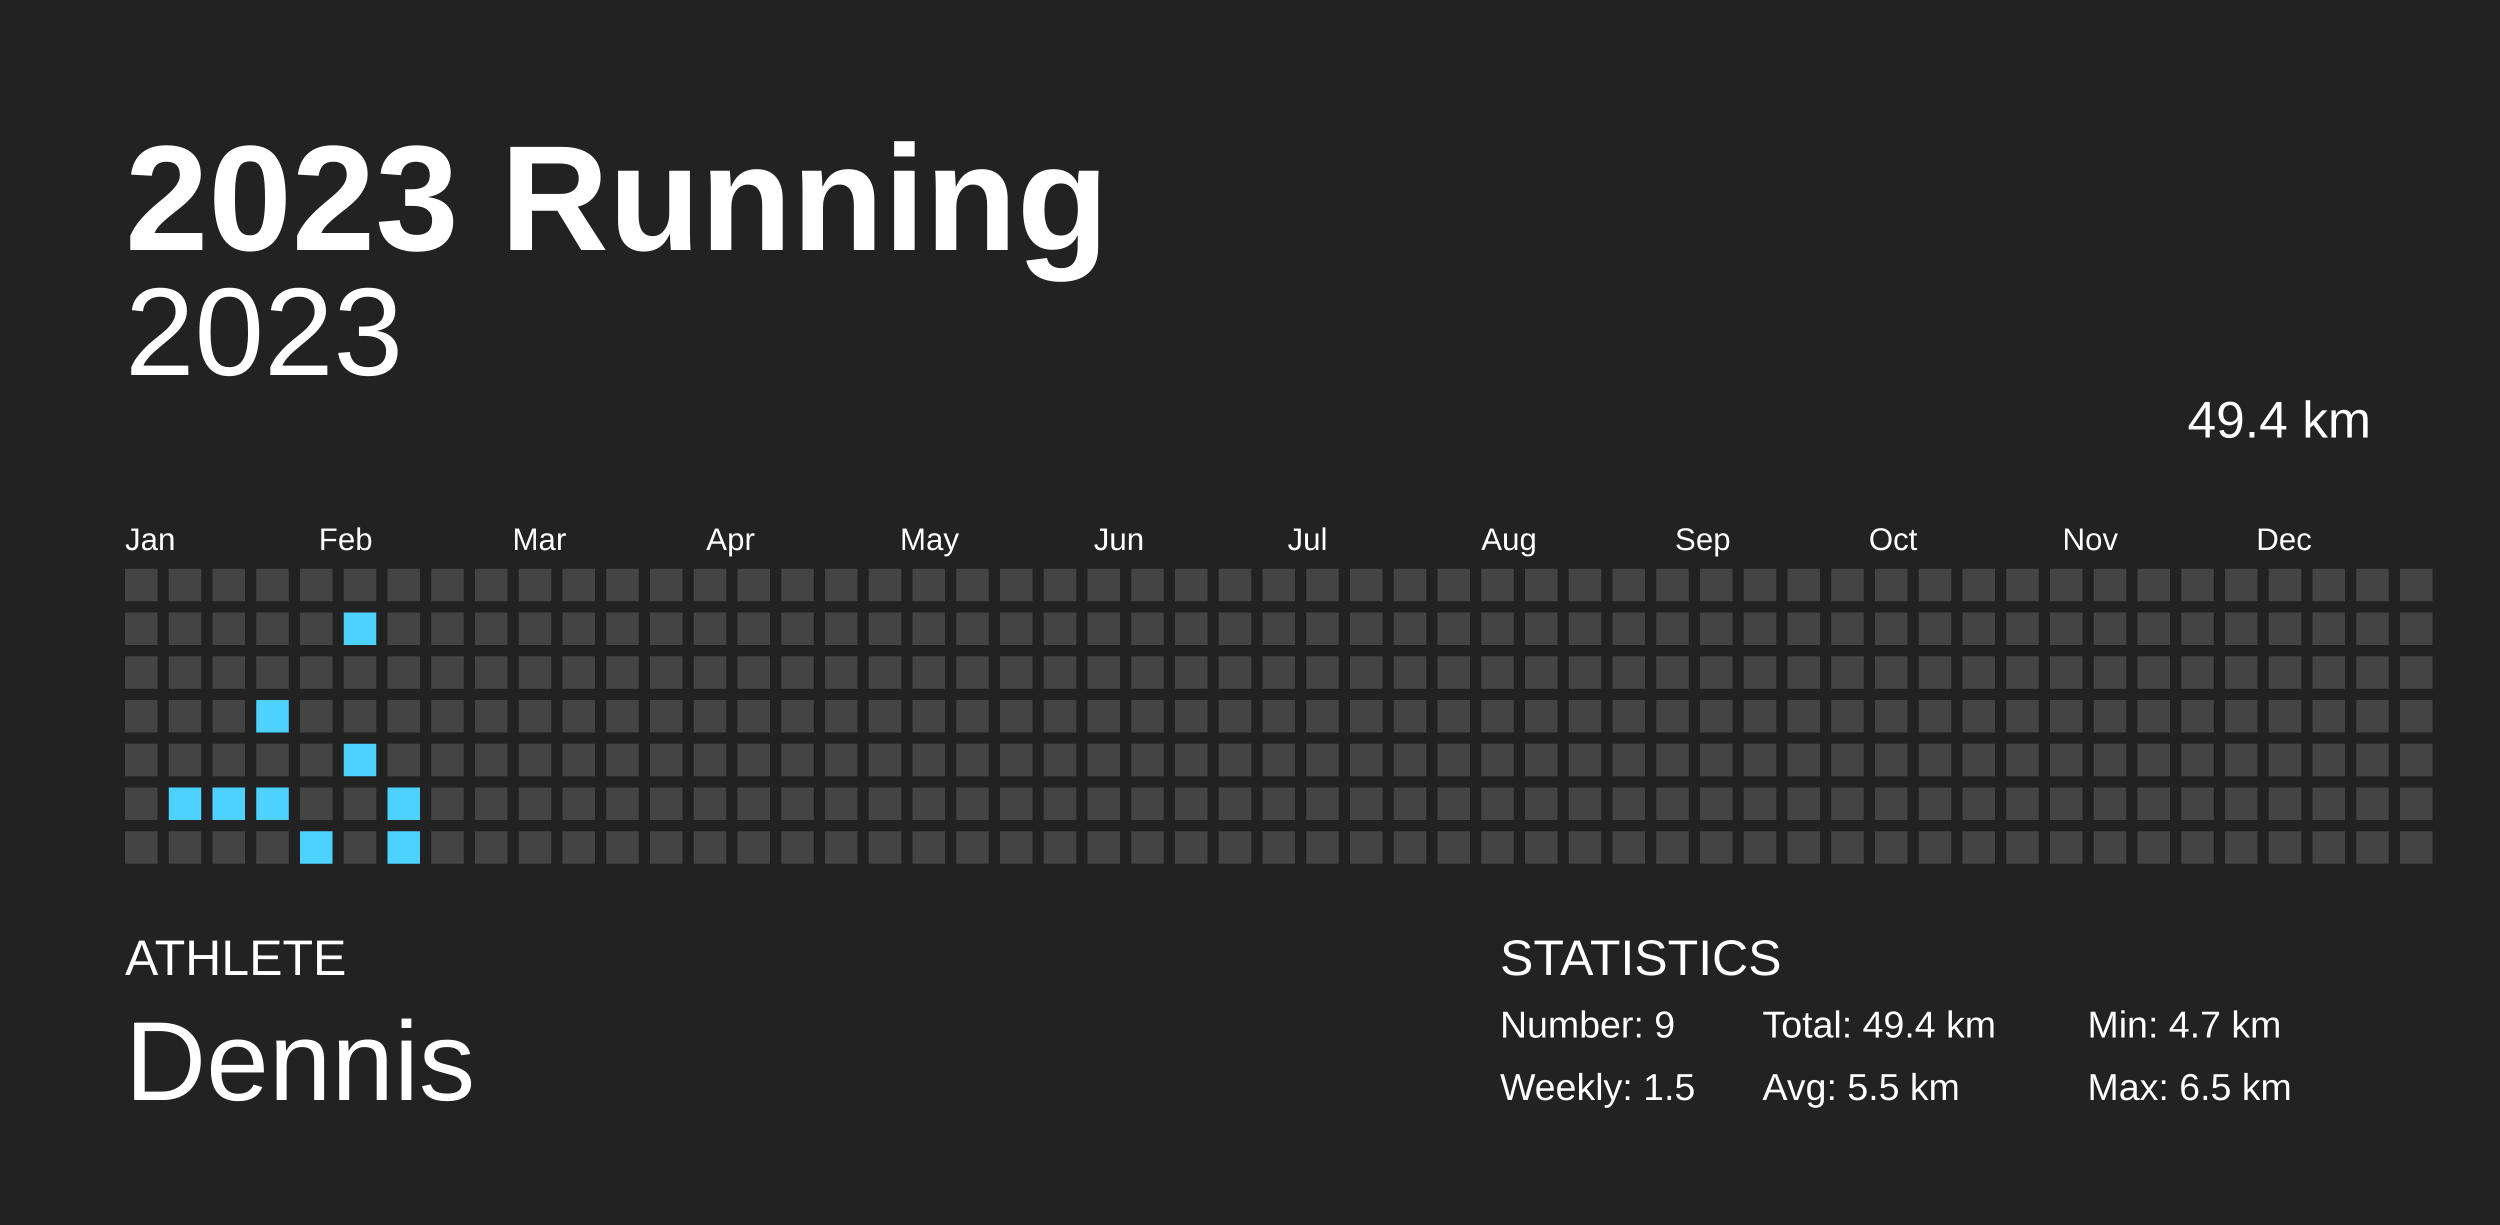
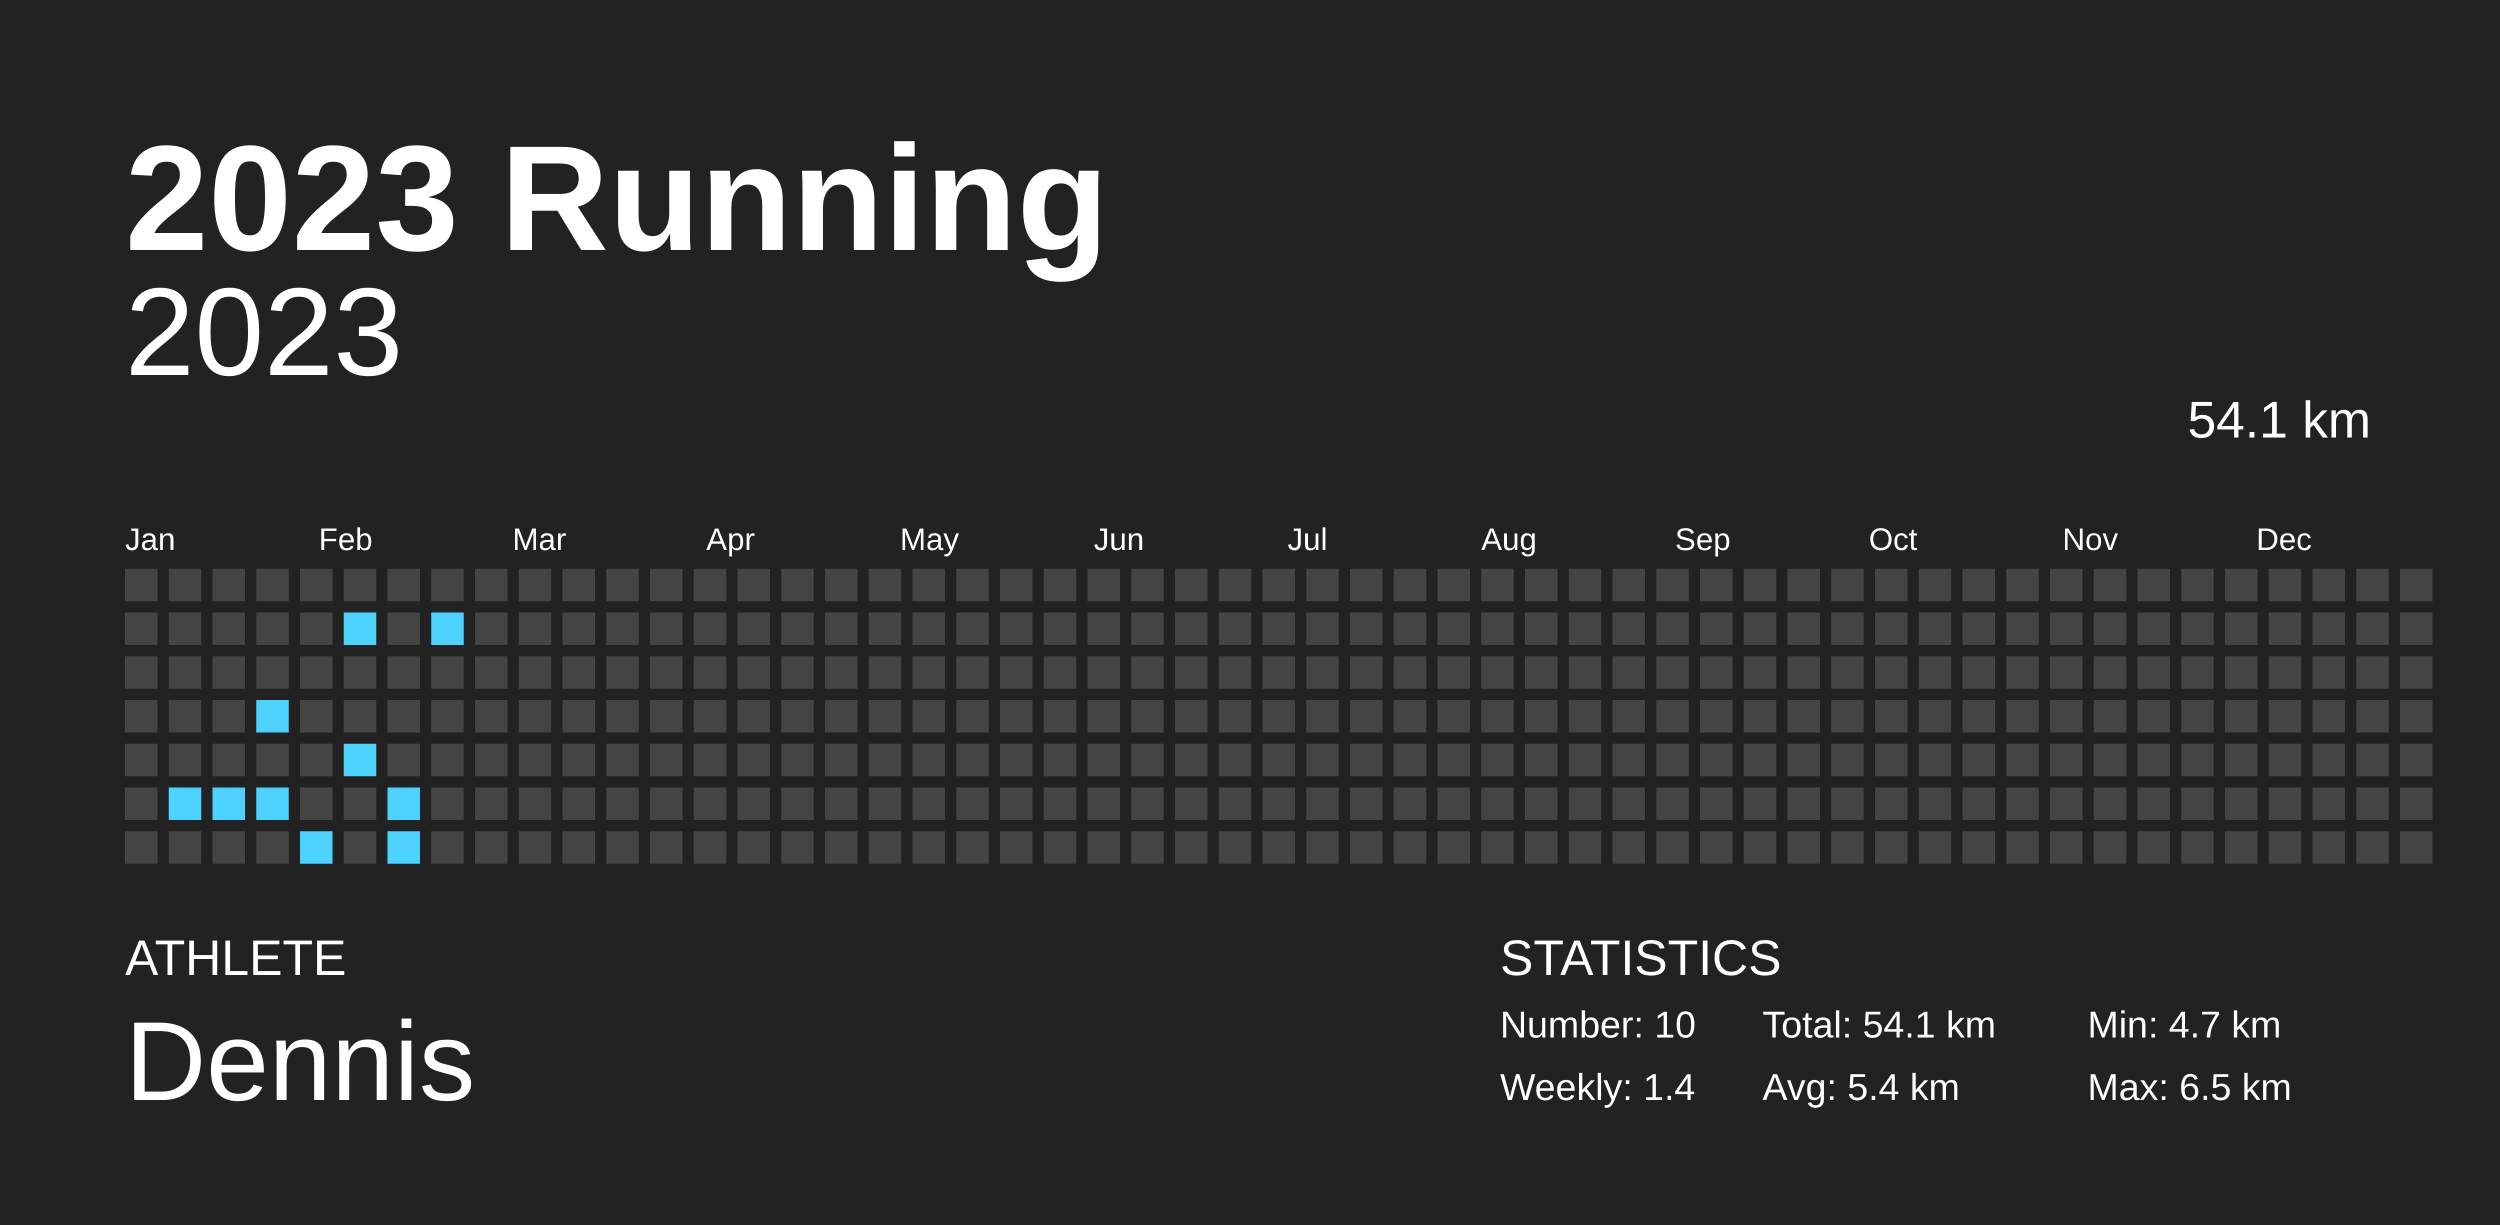
<svg xmlns="http://www.w3.org/2000/svg" baseProfile="full" height="98mm" version="1.1" viewBox="0,0,200,98" width="200mm">
  <defs />
  <rect fill="#222222" height="98" width="200" x="0" y="0" />
  <text fill="#FFFFFF" style="font-size:12px; font-family:Arial; font-weight:bold;" x="10" y="20">2023 Running</text>
  <text fill="#FFFFFF" style="font-size:4px; font-family:Arial" x="10" y="78">ATHLETE</text>
  <text fill="#FFFFFF" style="font-size:9px; font-family:Arial" x="10" y="88">Dennis</text>
  <text fill="#FFFFFF" style="font-size:4px; font-family:Arial" x="120" y="78">STATISTICS</text>
-   <text fill="#FFFFFF" style="font-size:3px; font-family:Arial" x="120" y="83">Number: 9</text>
-   <text fill="#FFFFFF" style="font-size:3px; font-family:Arial" x="120" y="88">Weekly: 1.5</text>
-   <text fill="#FFFFFF" style="font-size:3px; font-family:Arial" x="141" y="83">Total: 49.4 km</text>
-   <text fill="#FFFFFF" style="font-size:3px; font-family:Arial" x="141" y="88">Avg: 5.5 km</text>
+   <text fill="#FFFFFF" style="font-size:3px; font-family:Arial" x="120" y="83">Number: 10</text>
+   <text fill="#FFFFFF" style="font-size:3px; font-family:Arial" x="120" y="88">Weekly: 1.4</text>
+   <text fill="#FFFFFF" style="font-size:3px; font-family:Arial" x="141" y="83">Total: 54.1 km</text>
+   <text fill="#FFFFFF" style="font-size:3px; font-family:Arial" x="141" y="88">Avg: 5.4 km</text>
  <text fill="#FFFFFF" style="font-size:3px; font-family:Arial" x="167" y="83">Min: 4.7 km</text>
  <text fill="#FFFFFF" style="font-size:3px; font-family:Arial" x="167" y="88">Max: 6.5 km</text>
  <text alignment-baseline="hanging" fill="#FFFFFF" style="font-size:10.0px; font-family:Arial;" x="10" y="30">2023</text>
-   <text alignment-baseline="hanging" fill="#FFFFFF" style="font-size:4.125px; font-family:Arial;" x="175" y="35">49.4 km</text>
+   <text alignment-baseline="hanging" fill="#FFFFFF" style="font-size:4.125px; font-family:Arial;" x="175" y="35">54.1 km</text>
  <text fill="#FFFFFF" style="font-size:2.5px; font-family:Arial" x="10.0" y="44">Jan</text>
  <text fill="#FFFFFF" style="font-size:2.5px; font-family:Arial" x="25.5" y="44">Feb</text>
  <text fill="#FFFFFF" style="font-size:2.5px; font-family:Arial" x="41.0" y="44">Mar</text>
  <text fill="#FFFFFF" style="font-size:2.5px; font-family:Arial" x="56.5" y="44">Apr</text>
  <text fill="#FFFFFF" style="font-size:2.5px; font-family:Arial" x="72.0" y="44">May</text>
  <text fill="#FFFFFF" style="font-size:2.5px; font-family:Arial" x="87.5" y="44">Jun</text>
  <text fill="#FFFFFF" style="font-size:2.5px; font-family:Arial" x="103.0" y="44">Jul</text>
  <text fill="#FFFFFF" style="font-size:2.5px; font-family:Arial" x="118.5" y="44">Aug</text>
  <text fill="#FFFFFF" style="font-size:2.5px; font-family:Arial" x="134.0" y="44">Sep</text>
  <text fill="#FFFFFF" style="font-size:2.5px; font-family:Arial" x="149.5" y="44">Oct</text>
  <text fill="#FFFFFF" style="font-size:2.5px; font-family:Arial" x="165.0" y="44">Nov</text>
  <text fill="#FFFFFF" style="font-size:2.5px; font-family:Arial" x="180.5" y="44">Dec</text>
  <rect fill="#444444" height="2.6" width="2.6" x="10.0" y="45.5" />
  <rect fill="#444444" height="2.6" width="2.6" x="10.0" y="49.0" />
  <rect fill="#444444" height="2.6" width="2.6" x="10.0" y="52.5" />
  <rect fill="#444444" height="2.6" width="2.6" x="10.0" y="56.0" />
  <rect fill="#444444" height="2.6" width="2.6" x="10.0" y="59.5" />
  <rect fill="#444444" height="2.6" width="2.6" x="10.0" y="63.0" />
  <rect fill="#444444" height="2.6" width="2.6" x="10.0" y="66.5" />
  <rect fill="#444444" height="2.6" width="2.6" x="13.5" y="45.5" />
  <rect fill="#444444" height="2.6" width="2.6" x="13.5" y="49.0" />
  <rect fill="#444444" height="2.6" width="2.6" x="13.5" y="52.5" />
  <rect fill="#444444" height="2.6" width="2.6" x="13.5" y="56.0" />
  <rect fill="#444444" height="2.6" width="2.6" x="13.5" y="59.5" />
  <rect fill="#4dd2ff" height="2.6" width="2.6" x="13.5" y="63.0" />
  <rect fill="#444444" height="2.6" width="2.6" x="13.5" y="66.5" />
  <rect fill="#444444" height="2.6" width="2.6" x="17.0" y="45.5" />
  <rect fill="#444444" height="2.6" width="2.6" x="17.0" y="49.0" />
  <rect fill="#444444" height="2.6" width="2.6" x="17.0" y="52.5" />
  <rect fill="#444444" height="2.6" width="2.6" x="17.0" y="56.0" />
  <rect fill="#444444" height="2.6" width="2.6" x="17.0" y="59.5" />
  <rect fill="#4dd2ff" height="2.6" width="2.6" x="17.0" y="63.0" />
  <rect fill="#444444" height="2.6" width="2.6" x="17.0" y="66.5" />
  <rect fill="#444444" height="2.6" width="2.6" x="20.5" y="45.5" />
  <rect fill="#444444" height="2.6" width="2.6" x="20.5" y="49.0" />
  <rect fill="#444444" height="2.6" width="2.6" x="20.5" y="52.5" />
  <rect fill="#4dd2ff" height="2.6" width="2.6" x="20.5" y="56.0" />
  <rect fill="#444444" height="2.6" width="2.6" x="20.5" y="59.5" />
  <rect fill="#4dd2ff" height="2.6" width="2.6" x="20.5" y="63.0" />
  <rect fill="#444444" height="2.6" width="2.6" x="20.5" y="66.5" />
  <rect fill="#444444" height="2.6" width="2.6" x="24.0" y="45.5" />
  <rect fill="#444444" height="2.6" width="2.6" x="24.0" y="49.0" />
  <rect fill="#444444" height="2.6" width="2.6" x="24.0" y="52.5" />
  <rect fill="#444444" height="2.6" width="2.6" x="24.0" y="56.0" />
  <rect fill="#444444" height="2.6" width="2.6" x="24.0" y="59.5" />
  <rect fill="#444444" height="2.6" width="2.6" x="24.0" y="63.0" />
  <rect fill="#4dd2ff" height="2.6" width="2.6" x="24.0" y="66.5" />
  <rect fill="#444444" height="2.6" width="2.6" x="27.5" y="45.5" />
  <rect fill="#4dd2ff" height="2.6" width="2.6" x="27.5" y="49.0" />
  <rect fill="#444444" height="2.6" width="2.6" x="27.5" y="52.5" />
  <rect fill="#444444" height="2.6" width="2.6" x="27.5" y="56.0" />
  <rect fill="#4dd2ff" height="2.6" width="2.6" x="27.5" y="59.5" />
  <rect fill="#444444" height="2.6" width="2.6" x="27.5" y="63.0" />
  <rect fill="#444444" height="2.6" width="2.6" x="27.5" y="66.5" />
  <rect fill="#444444" height="2.6" width="2.6" x="31.0" y="45.5" />
  <rect fill="#444444" height="2.6" width="2.6" x="31.0" y="49.0" />
  <rect fill="#444444" height="2.6" width="2.6" x="31.0" y="52.5" />
  <rect fill="#444444" height="2.6" width="2.6" x="31.0" y="56.0" />
  <rect fill="#444444" height="2.6" width="2.6" x="31.0" y="59.5" />
  <rect fill="#4dd2ff" height="2.6" width="2.6" x="31.0" y="63.0" />
  <rect fill="#4dd2ff" height="2.6" width="2.6" x="31.0" y="66.5" />
  <rect fill="#444444" height="2.6" width="2.6" x="34.5" y="45.5" />
-   <rect fill="#444444" height="2.6" width="2.6" x="34.5" y="49.0" />
+   <rect fill="#4dd2ff" height="2.6" width="2.6" x="34.5" y="49.0" />
  <rect fill="#444444" height="2.6" width="2.6" x="34.5" y="52.5" />
  <rect fill="#444444" height="2.6" width="2.6" x="34.5" y="56.0" />
  <rect fill="#444444" height="2.6" width="2.6" x="34.5" y="59.5" />
  <rect fill="#444444" height="2.6" width="2.6" x="34.5" y="63.0" />
  <rect fill="#444444" height="2.6" width="2.6" x="34.5" y="66.5" />
  <rect fill="#444444" height="2.6" width="2.6" x="38.0" y="45.5" />
  <rect fill="#444444" height="2.6" width="2.6" x="38.0" y="49.0" />
  <rect fill="#444444" height="2.6" width="2.6" x="38.0" y="52.5" />
  <rect fill="#444444" height="2.6" width="2.6" x="38.0" y="56.0" />
  <rect fill="#444444" height="2.6" width="2.6" x="38.0" y="59.5" />
  <rect fill="#444444" height="2.6" width="2.6" x="38.0" y="63.0" />
  <rect fill="#444444" height="2.6" width="2.6" x="38.0" y="66.5" />
  <rect fill="#444444" height="2.6" width="2.6" x="41.5" y="45.5" />
  <rect fill="#444444" height="2.6" width="2.6" x="41.5" y="49.0" />
  <rect fill="#444444" height="2.6" width="2.6" x="41.5" y="52.5" />
  <rect fill="#444444" height="2.6" width="2.6" x="41.5" y="56.0" />
  <rect fill="#444444" height="2.6" width="2.6" x="41.5" y="59.5" />
  <rect fill="#444444" height="2.6" width="2.6" x="41.5" y="63.0" />
  <rect fill="#444444" height="2.6" width="2.6" x="41.5" y="66.5" />
  <rect fill="#444444" height="2.6" width="2.6" x="45.0" y="45.5" />
  <rect fill="#444444" height="2.6" width="2.6" x="45.0" y="49.0" />
  <rect fill="#444444" height="2.6" width="2.6" x="45.0" y="52.5" />
  <rect fill="#444444" height="2.6" width="2.6" x="45.0" y="56.0" />
  <rect fill="#444444" height="2.6" width="2.6" x="45.0" y="59.5" />
  <rect fill="#444444" height="2.6" width="2.6" x="45.0" y="63.0" />
  <rect fill="#444444" height="2.6" width="2.6" x="45.0" y="66.5" />
  <rect fill="#444444" height="2.6" width="2.6" x="48.5" y="45.5" />
  <rect fill="#444444" height="2.6" width="2.6" x="48.5" y="49.0" />
  <rect fill="#444444" height="2.6" width="2.6" x="48.5" y="52.5" />
  <rect fill="#444444" height="2.6" width="2.6" x="48.5" y="56.0" />
  <rect fill="#444444" height="2.6" width="2.6" x="48.5" y="59.5" />
  <rect fill="#444444" height="2.6" width="2.6" x="48.5" y="63.0" />
  <rect fill="#444444" height="2.6" width="2.6" x="48.5" y="66.5" />
  <rect fill="#444444" height="2.6" width="2.6" x="52.0" y="45.5" />
  <rect fill="#444444" height="2.6" width="2.6" x="52.0" y="49.0" />
  <rect fill="#444444" height="2.6" width="2.6" x="52.0" y="52.5" />
  <rect fill="#444444" height="2.6" width="2.6" x="52.0" y="56.0" />
  <rect fill="#444444" height="2.6" width="2.6" x="52.0" y="59.5" />
  <rect fill="#444444" height="2.6" width="2.6" x="52.0" y="63.0" />
  <rect fill="#444444" height="2.6" width="2.6" x="52.0" y="66.5" />
  <rect fill="#444444" height="2.6" width="2.6" x="55.5" y="45.5" />
  <rect fill="#444444" height="2.6" width="2.6" x="55.5" y="49.0" />
  <rect fill="#444444" height="2.6" width="2.6" x="55.5" y="52.5" />
  <rect fill="#444444" height="2.6" width="2.6" x="55.5" y="56.0" />
  <rect fill="#444444" height="2.6" width="2.6" x="55.5" y="59.5" />
  <rect fill="#444444" height="2.6" width="2.6" x="55.5" y="63.0" />
  <rect fill="#444444" height="2.6" width="2.6" x="55.5" y="66.5" />
  <rect fill="#444444" height="2.6" width="2.6" x="59.0" y="45.5" />
  <rect fill="#444444" height="2.6" width="2.6" x="59.0" y="49.0" />
  <rect fill="#444444" height="2.6" width="2.6" x="59.0" y="52.5" />
  <rect fill="#444444" height="2.6" width="2.6" x="59.0" y="56.0" />
  <rect fill="#444444" height="2.6" width="2.6" x="59.0" y="59.5" />
  <rect fill="#444444" height="2.6" width="2.6" x="59.0" y="63.0" />
  <rect fill="#444444" height="2.6" width="2.6" x="59.0" y="66.5" />
  <rect fill="#444444" height="2.6" width="2.6" x="62.5" y="45.5" />
  <rect fill="#444444" height="2.6" width="2.6" x="62.5" y="49.0" />
  <rect fill="#444444" height="2.6" width="2.6" x="62.5" y="52.5" />
  <rect fill="#444444" height="2.6" width="2.6" x="62.5" y="56.0" />
  <rect fill="#444444" height="2.6" width="2.6" x="62.5" y="59.5" />
  <rect fill="#444444" height="2.6" width="2.6" x="62.5" y="63.0" />
  <rect fill="#444444" height="2.6" width="2.6" x="62.5" y="66.5" />
  <rect fill="#444444" height="2.6" width="2.6" x="66.0" y="45.5" />
  <rect fill="#444444" height="2.6" width="2.6" x="66.0" y="49.0" />
  <rect fill="#444444" height="2.6" width="2.6" x="66.0" y="52.5" />
  <rect fill="#444444" height="2.6" width="2.6" x="66.0" y="56.0" />
  <rect fill="#444444" height="2.6" width="2.6" x="66.0" y="59.5" />
  <rect fill="#444444" height="2.6" width="2.6" x="66.0" y="63.0" />
  <rect fill="#444444" height="2.6" width="2.6" x="66.0" y="66.5" />
  <rect fill="#444444" height="2.6" width="2.6" x="69.5" y="45.5" />
  <rect fill="#444444" height="2.6" width="2.6" x="69.5" y="49.0" />
  <rect fill="#444444" height="2.6" width="2.6" x="69.5" y="52.5" />
  <rect fill="#444444" height="2.6" width="2.6" x="69.5" y="56.0" />
  <rect fill="#444444" height="2.6" width="2.6" x="69.5" y="59.5" />
  <rect fill="#444444" height="2.6" width="2.6" x="69.5" y="63.0" />
  <rect fill="#444444" height="2.6" width="2.6" x="69.5" y="66.5" />
  <rect fill="#444444" height="2.6" width="2.6" x="73.0" y="45.5" />
  <rect fill="#444444" height="2.6" width="2.6" x="73.0" y="49.0" />
  <rect fill="#444444" height="2.6" width="2.6" x="73.0" y="52.5" />
  <rect fill="#444444" height="2.6" width="2.6" x="73.0" y="56.0" />
  <rect fill="#444444" height="2.6" width="2.6" x="73.0" y="59.5" />
  <rect fill="#444444" height="2.6" width="2.6" x="73.0" y="63.0" />
  <rect fill="#444444" height="2.6" width="2.6" x="73.0" y="66.5" />
  <rect fill="#444444" height="2.6" width="2.6" x="76.5" y="45.5" />
  <rect fill="#444444" height="2.6" width="2.6" x="76.5" y="49.0" />
  <rect fill="#444444" height="2.6" width="2.6" x="76.5" y="52.5" />
  <rect fill="#444444" height="2.6" width="2.6" x="76.5" y="56.0" />
  <rect fill="#444444" height="2.6" width="2.6" x="76.5" y="59.5" />
  <rect fill="#444444" height="2.6" width="2.6" x="76.5" y="63.0" />
  <rect fill="#444444" height="2.6" width="2.6" x="76.5" y="66.5" />
  <rect fill="#444444" height="2.6" width="2.6" x="80.0" y="45.5" />
  <rect fill="#444444" height="2.6" width="2.6" x="80.0" y="49.0" />
  <rect fill="#444444" height="2.6" width="2.6" x="80.0" y="52.5" />
  <rect fill="#444444" height="2.6" width="2.6" x="80.0" y="56.0" />
  <rect fill="#444444" height="2.6" width="2.6" x="80.0" y="59.5" />
  <rect fill="#444444" height="2.6" width="2.6" x="80.0" y="63.0" />
  <rect fill="#444444" height="2.6" width="2.6" x="80.0" y="66.5" />
  <rect fill="#444444" height="2.6" width="2.6" x="83.5" y="45.5" />
  <rect fill="#444444" height="2.6" width="2.6" x="83.5" y="49.0" />
  <rect fill="#444444" height="2.6" width="2.6" x="83.5" y="52.5" />
  <rect fill="#444444" height="2.6" width="2.6" x="83.5" y="56.0" />
  <rect fill="#444444" height="2.6" width="2.6" x="83.5" y="59.5" />
  <rect fill="#444444" height="2.6" width="2.6" x="83.5" y="63.0" />
  <rect fill="#444444" height="2.6" width="2.6" x="83.5" y="66.5" />
  <rect fill="#444444" height="2.6" width="2.6" x="87.0" y="45.5" />
  <rect fill="#444444" height="2.6" width="2.6" x="87.0" y="49.0" />
  <rect fill="#444444" height="2.6" width="2.6" x="87.0" y="52.5" />
  <rect fill="#444444" height="2.6" width="2.6" x="87.0" y="56.0" />
  <rect fill="#444444" height="2.6" width="2.6" x="87.0" y="59.5" />
  <rect fill="#444444" height="2.6" width="2.6" x="87.0" y="63.0" />
  <rect fill="#444444" height="2.6" width="2.6" x="87.0" y="66.5" />
  <rect fill="#444444" height="2.6" width="2.6" x="90.5" y="45.5" />
  <rect fill="#444444" height="2.6" width="2.6" x="90.5" y="49.0" />
  <rect fill="#444444" height="2.6" width="2.6" x="90.5" y="52.5" />
  <rect fill="#444444" height="2.6" width="2.6" x="90.5" y="56.0" />
  <rect fill="#444444" height="2.6" width="2.6" x="90.5" y="59.5" />
  <rect fill="#444444" height="2.6" width="2.6" x="90.5" y="63.0" />
  <rect fill="#444444" height="2.6" width="2.6" x="90.5" y="66.5" />
  <rect fill="#444444" height="2.6" width="2.6" x="94.0" y="45.5" />
  <rect fill="#444444" height="2.6" width="2.6" x="94.0" y="49.0" />
  <rect fill="#444444" height="2.6" width="2.6" x="94.0" y="52.5" />
  <rect fill="#444444" height="2.6" width="2.6" x="94.0" y="56.0" />
  <rect fill="#444444" height="2.6" width="2.6" x="94.0" y="59.5" />
  <rect fill="#444444" height="2.6" width="2.6" x="94.0" y="63.0" />
  <rect fill="#444444" height="2.6" width="2.6" x="94.0" y="66.5" />
  <rect fill="#444444" height="2.6" width="2.6" x="97.5" y="45.5" />
  <rect fill="#444444" height="2.6" width="2.6" x="97.5" y="49.0" />
  <rect fill="#444444" height="2.6" width="2.6" x="97.5" y="52.5" />
  <rect fill="#444444" height="2.6" width="2.6" x="97.5" y="56.0" />
  <rect fill="#444444" height="2.6" width="2.6" x="97.5" y="59.5" />
  <rect fill="#444444" height="2.6" width="2.6" x="97.5" y="63.0" />
  <rect fill="#444444" height="2.6" width="2.6" x="97.5" y="66.5" />
  <rect fill="#444444" height="2.6" width="2.6" x="101.0" y="45.5" />
  <rect fill="#444444" height="2.6" width="2.6" x="101.0" y="49.0" />
  <rect fill="#444444" height="2.6" width="2.6" x="101.0" y="52.5" />
  <rect fill="#444444" height="2.6" width="2.6" x="101.0" y="56.0" />
  <rect fill="#444444" height="2.6" width="2.6" x="101.0" y="59.5" />
  <rect fill="#444444" height="2.6" width="2.6" x="101.0" y="63.0" />
  <rect fill="#444444" height="2.6" width="2.6" x="101.0" y="66.5" />
  <rect fill="#444444" height="2.6" width="2.6" x="104.5" y="45.5" />
  <rect fill="#444444" height="2.6" width="2.6" x="104.5" y="49.0" />
  <rect fill="#444444" height="2.6" width="2.6" x="104.5" y="52.5" />
  <rect fill="#444444" height="2.6" width="2.6" x="104.5" y="56.0" />
  <rect fill="#444444" height="2.6" width="2.6" x="104.5" y="59.5" />
  <rect fill="#444444" height="2.6" width="2.6" x="104.5" y="63.0" />
  <rect fill="#444444" height="2.6" width="2.6" x="104.5" y="66.5" />
  <rect fill="#444444" height="2.6" width="2.6" x="108.0" y="45.5" />
  <rect fill="#444444" height="2.6" width="2.6" x="108.0" y="49.0" />
  <rect fill="#444444" height="2.6" width="2.6" x="108.0" y="52.5" />
  <rect fill="#444444" height="2.6" width="2.6" x="108.0" y="56.0" />
  <rect fill="#444444" height="2.6" width="2.6" x="108.0" y="59.5" />
  <rect fill="#444444" height="2.6" width="2.6" x="108.0" y="63.0" />
  <rect fill="#444444" height="2.6" width="2.6" x="108.0" y="66.5" />
  <rect fill="#444444" height="2.6" width="2.6" x="111.5" y="45.5" />
  <rect fill="#444444" height="2.6" width="2.6" x="111.5" y="49.0" />
  <rect fill="#444444" height="2.6" width="2.6" x="111.5" y="52.5" />
  <rect fill="#444444" height="2.6" width="2.6" x="111.5" y="56.0" />
  <rect fill="#444444" height="2.6" width="2.6" x="111.5" y="59.5" />
  <rect fill="#444444" height="2.6" width="2.6" x="111.5" y="63.0" />
  <rect fill="#444444" height="2.6" width="2.6" x="111.5" y="66.5" />
  <rect fill="#444444" height="2.6" width="2.6" x="115.0" y="45.5" />
  <rect fill="#444444" height="2.6" width="2.6" x="115.0" y="49.0" />
  <rect fill="#444444" height="2.6" width="2.6" x="115.0" y="52.5" />
  <rect fill="#444444" height="2.6" width="2.6" x="115.0" y="56.0" />
  <rect fill="#444444" height="2.6" width="2.6" x="115.0" y="59.5" />
  <rect fill="#444444" height="2.6" width="2.6" x="115.0" y="63.0" />
  <rect fill="#444444" height="2.6" width="2.6" x="115.0" y="66.5" />
  <rect fill="#444444" height="2.6" width="2.6" x="118.5" y="45.5" />
  <rect fill="#444444" height="2.6" width="2.6" x="118.5" y="49.0" />
  <rect fill="#444444" height="2.6" width="2.6" x="118.5" y="52.5" />
  <rect fill="#444444" height="2.6" width="2.6" x="118.5" y="56.0" />
  <rect fill="#444444" height="2.6" width="2.6" x="118.5" y="59.5" />
  <rect fill="#444444" height="2.6" width="2.6" x="118.5" y="63.0" />
  <rect fill="#444444" height="2.6" width="2.6" x="118.5" y="66.5" />
  <rect fill="#444444" height="2.6" width="2.6" x="122.0" y="45.5" />
  <rect fill="#444444" height="2.6" width="2.6" x="122.0" y="49.0" />
  <rect fill="#444444" height="2.6" width="2.6" x="122.0" y="52.5" />
  <rect fill="#444444" height="2.6" width="2.6" x="122.0" y="56.0" />
  <rect fill="#444444" height="2.6" width="2.6" x="122.0" y="59.5" />
  <rect fill="#444444" height="2.6" width="2.6" x="122.0" y="63.0" />
  <rect fill="#444444" height="2.6" width="2.6" x="122.0" y="66.5" />
  <rect fill="#444444" height="2.6" width="2.6" x="125.5" y="45.5" />
  <rect fill="#444444" height="2.6" width="2.6" x="125.5" y="49.0" />
  <rect fill="#444444" height="2.6" width="2.6" x="125.5" y="52.5" />
  <rect fill="#444444" height="2.6" width="2.6" x="125.5" y="56.0" />
  <rect fill="#444444" height="2.6" width="2.6" x="125.5" y="59.5" />
  <rect fill="#444444" height="2.6" width="2.6" x="125.5" y="63.0" />
  <rect fill="#444444" height="2.6" width="2.6" x="125.5" y="66.5" />
  <rect fill="#444444" height="2.6" width="2.6" x="129.0" y="45.5" />
  <rect fill="#444444" height="2.6" width="2.6" x="129.0" y="49.0" />
  <rect fill="#444444" height="2.6" width="2.6" x="129.0" y="52.5" />
  <rect fill="#444444" height="2.6" width="2.6" x="129.0" y="56.0" />
  <rect fill="#444444" height="2.6" width="2.6" x="129.0" y="59.5" />
  <rect fill="#444444" height="2.6" width="2.6" x="129.0" y="63.0" />
  <rect fill="#444444" height="2.6" width="2.6" x="129.0" y="66.5" />
  <rect fill="#444444" height="2.6" width="2.6" x="132.5" y="45.5" />
  <rect fill="#444444" height="2.6" width="2.6" x="132.5" y="49.0" />
  <rect fill="#444444" height="2.6" width="2.6" x="132.5" y="52.5" />
  <rect fill="#444444" height="2.6" width="2.6" x="132.5" y="56.0" />
  <rect fill="#444444" height="2.6" width="2.6" x="132.5" y="59.5" />
  <rect fill="#444444" height="2.6" width="2.6" x="132.5" y="63.0" />
  <rect fill="#444444" height="2.6" width="2.6" x="132.5" y="66.5" />
  <rect fill="#444444" height="2.6" width="2.6" x="136.0" y="45.5" />
  <rect fill="#444444" height="2.6" width="2.6" x="136.0" y="49.0" />
  <rect fill="#444444" height="2.6" width="2.6" x="136.0" y="52.5" />
  <rect fill="#444444" height="2.6" width="2.6" x="136.0" y="56.0" />
  <rect fill="#444444" height="2.6" width="2.6" x="136.0" y="59.5" />
  <rect fill="#444444" height="2.6" width="2.6" x="136.0" y="63.0" />
  <rect fill="#444444" height="2.6" width="2.6" x="136.0" y="66.5" />
  <rect fill="#444444" height="2.6" width="2.6" x="139.5" y="45.5" />
  <rect fill="#444444" height="2.6" width="2.6" x="139.5" y="49.0" />
  <rect fill="#444444" height="2.6" width="2.6" x="139.5" y="52.5" />
  <rect fill="#444444" height="2.6" width="2.6" x="139.5" y="56.0" />
  <rect fill="#444444" height="2.6" width="2.6" x="139.5" y="59.5" />
  <rect fill="#444444" height="2.6" width="2.6" x="139.5" y="63.0" />
  <rect fill="#444444" height="2.6" width="2.6" x="139.5" y="66.5" />
  <rect fill="#444444" height="2.6" width="2.6" x="143.0" y="45.5" />
  <rect fill="#444444" height="2.6" width="2.6" x="143.0" y="49.0" />
  <rect fill="#444444" height="2.6" width="2.6" x="143.0" y="52.5" />
  <rect fill="#444444" height="2.6" width="2.6" x="143.0" y="56.0" />
  <rect fill="#444444" height="2.6" width="2.6" x="143.0" y="59.5" />
  <rect fill="#444444" height="2.6" width="2.6" x="143.0" y="63.0" />
  <rect fill="#444444" height="2.6" width="2.6" x="143.0" y="66.5" />
  <rect fill="#444444" height="2.6" width="2.6" x="146.5" y="45.5" />
  <rect fill="#444444" height="2.6" width="2.6" x="146.5" y="49.0" />
  <rect fill="#444444" height="2.6" width="2.6" x="146.5" y="52.5" />
  <rect fill="#444444" height="2.6" width="2.6" x="146.5" y="56.0" />
  <rect fill="#444444" height="2.6" width="2.6" x="146.5" y="59.5" />
  <rect fill="#444444" height="2.6" width="2.6" x="146.5" y="63.0" />
  <rect fill="#444444" height="2.6" width="2.6" x="146.5" y="66.5" />
  <rect fill="#444444" height="2.6" width="2.6" x="150.0" y="45.5" />
  <rect fill="#444444" height="2.6" width="2.6" x="150.0" y="49.0" />
  <rect fill="#444444" height="2.6" width="2.6" x="150.0" y="52.5" />
  <rect fill="#444444" height="2.6" width="2.6" x="150.0" y="56.0" />
  <rect fill="#444444" height="2.6" width="2.6" x="150.0" y="59.5" />
  <rect fill="#444444" height="2.6" width="2.6" x="150.0" y="63.0" />
  <rect fill="#444444" height="2.6" width="2.6" x="150.0" y="66.5" />
  <rect fill="#444444" height="2.6" width="2.6" x="153.5" y="45.5" />
  <rect fill="#444444" height="2.6" width="2.6" x="153.5" y="49.0" />
  <rect fill="#444444" height="2.6" width="2.6" x="153.5" y="52.5" />
  <rect fill="#444444" height="2.6" width="2.6" x="153.5" y="56.0" />
  <rect fill="#444444" height="2.6" width="2.6" x="153.5" y="59.5" />
  <rect fill="#444444" height="2.6" width="2.6" x="153.5" y="63.0" />
  <rect fill="#444444" height="2.6" width="2.6" x="153.5" y="66.5" />
  <rect fill="#444444" height="2.6" width="2.6" x="157.0" y="45.5" />
  <rect fill="#444444" height="2.6" width="2.6" x="157.0" y="49.0" />
  <rect fill="#444444" height="2.6" width="2.6" x="157.0" y="52.5" />
  <rect fill="#444444" height="2.6" width="2.6" x="157.0" y="56.0" />
  <rect fill="#444444" height="2.6" width="2.6" x="157.0" y="59.5" />
  <rect fill="#444444" height="2.6" width="2.6" x="157.0" y="63.0" />
  <rect fill="#444444" height="2.6" width="2.6" x="157.0" y="66.5" />
  <rect fill="#444444" height="2.6" width="2.6" x="160.5" y="45.5" />
  <rect fill="#444444" height="2.6" width="2.6" x="160.5" y="49.0" />
  <rect fill="#444444" height="2.6" width="2.6" x="160.5" y="52.5" />
  <rect fill="#444444" height="2.6" width="2.6" x="160.5" y="56.0" />
  <rect fill="#444444" height="2.6" width="2.6" x="160.5" y="59.5" />
  <rect fill="#444444" height="2.6" width="2.6" x="160.5" y="63.0" />
  <rect fill="#444444" height="2.6" width="2.6" x="160.5" y="66.5" />
  <rect fill="#444444" height="2.6" width="2.6" x="164.0" y="45.5" />
  <rect fill="#444444" height="2.6" width="2.6" x="164.0" y="49.0" />
  <rect fill="#444444" height="2.6" width="2.6" x="164.0" y="52.5" />
  <rect fill="#444444" height="2.6" width="2.6" x="164.0" y="56.0" />
  <rect fill="#444444" height="2.6" width="2.6" x="164.0" y="59.5" />
  <rect fill="#444444" height="2.6" width="2.6" x="164.0" y="63.0" />
  <rect fill="#444444" height="2.6" width="2.6" x="164.0" y="66.5" />
  <rect fill="#444444" height="2.6" width="2.6" x="167.5" y="45.5" />
  <rect fill="#444444" height="2.6" width="2.6" x="167.5" y="49.0" />
  <rect fill="#444444" height="2.6" width="2.6" x="167.5" y="52.5" />
  <rect fill="#444444" height="2.6" width="2.6" x="167.5" y="56.0" />
  <rect fill="#444444" height="2.6" width="2.6" x="167.5" y="59.5" />
  <rect fill="#444444" height="2.6" width="2.6" x="167.5" y="63.0" />
  <rect fill="#444444" height="2.6" width="2.6" x="167.5" y="66.5" />
  <rect fill="#444444" height="2.6" width="2.6" x="171.0" y="45.5" />
  <rect fill="#444444" height="2.6" width="2.6" x="171.0" y="49.0" />
  <rect fill="#444444" height="2.6" width="2.6" x="171.0" y="52.5" />
  <rect fill="#444444" height="2.6" width="2.6" x="171.0" y="56.0" />
  <rect fill="#444444" height="2.6" width="2.6" x="171.0" y="59.5" />
  <rect fill="#444444" height="2.6" width="2.6" x="171.0" y="63.0" />
  <rect fill="#444444" height="2.6" width="2.6" x="171.0" y="66.5" />
  <rect fill="#444444" height="2.6" width="2.6" x="174.5" y="45.5" />
  <rect fill="#444444" height="2.6" width="2.6" x="174.5" y="49.0" />
  <rect fill="#444444" height="2.6" width="2.6" x="174.5" y="52.5" />
  <rect fill="#444444" height="2.6" width="2.6" x="174.5" y="56.0" />
  <rect fill="#444444" height="2.6" width="2.6" x="174.5" y="59.5" />
  <rect fill="#444444" height="2.6" width="2.6" x="174.5" y="63.0" />
  <rect fill="#444444" height="2.6" width="2.6" x="174.5" y="66.5" />
  <rect fill="#444444" height="2.6" width="2.6" x="178.0" y="45.5" />
  <rect fill="#444444" height="2.6" width="2.6" x="178.0" y="49.0" />
  <rect fill="#444444" height="2.6" width="2.6" x="178.0" y="52.5" />
  <rect fill="#444444" height="2.6" width="2.6" x="178.0" y="56.0" />
  <rect fill="#444444" height="2.6" width="2.6" x="178.0" y="59.5" />
  <rect fill="#444444" height="2.6" width="2.6" x="178.0" y="63.0" />
  <rect fill="#444444" height="2.6" width="2.6" x="178.0" y="66.5" />
  <rect fill="#444444" height="2.6" width="2.6" x="181.5" y="45.5" />
  <rect fill="#444444" height="2.6" width="2.6" x="181.5" y="49.0" />
  <rect fill="#444444" height="2.6" width="2.6" x="181.5" y="52.5" />
  <rect fill="#444444" height="2.6" width="2.6" x="181.5" y="56.0" />
  <rect fill="#444444" height="2.6" width="2.6" x="181.5" y="59.5" />
  <rect fill="#444444" height="2.6" width="2.6" x="181.5" y="63.0" />
  <rect fill="#444444" height="2.6" width="2.6" x="181.5" y="66.5" />
  <rect fill="#444444" height="2.6" width="2.6" x="185.0" y="45.5" />
  <rect fill="#444444" height="2.6" width="2.6" x="185.0" y="49.0" />
  <rect fill="#444444" height="2.6" width="2.6" x="185.0" y="52.5" />
  <rect fill="#444444" height="2.6" width="2.6" x="185.0" y="56.0" />
  <rect fill="#444444" height="2.6" width="2.6" x="185.0" y="59.5" />
  <rect fill="#444444" height="2.6" width="2.6" x="185.0" y="63.0" />
  <rect fill="#444444" height="2.6" width="2.6" x="185.0" y="66.5" />
  <rect fill="#444444" height="2.6" width="2.6" x="188.5" y="45.5" />
  <rect fill="#444444" height="2.6" width="2.6" x="188.5" y="49.0" />
  <rect fill="#444444" height="2.6" width="2.6" x="188.5" y="52.5" />
  <rect fill="#444444" height="2.6" width="2.6" x="188.5" y="56.0" />
  <rect fill="#444444" height="2.6" width="2.6" x="188.5" y="59.5" />
  <rect fill="#444444" height="2.6" width="2.6" x="188.5" y="63.0" />
  <rect fill="#444444" height="2.6" width="2.6" x="188.5" y="66.5" />
  <rect fill="#444444" height="2.6" width="2.6" x="192.0" y="45.5" />
  <rect fill="#444444" height="2.6" width="2.6" x="192.0" y="49.0" />
  <rect fill="#444444" height="2.6" width="2.6" x="192.0" y="52.5" />
  <rect fill="#444444" height="2.6" width="2.6" x="192.0" y="56.0" />
  <rect fill="#444444" height="2.6" width="2.6" x="192.0" y="59.5" />
  <rect fill="#444444" height="2.6" width="2.6" x="192.0" y="63.0" />
  <rect fill="#444444" height="2.6" width="2.6" x="192.0" y="66.5" />
</svg>
